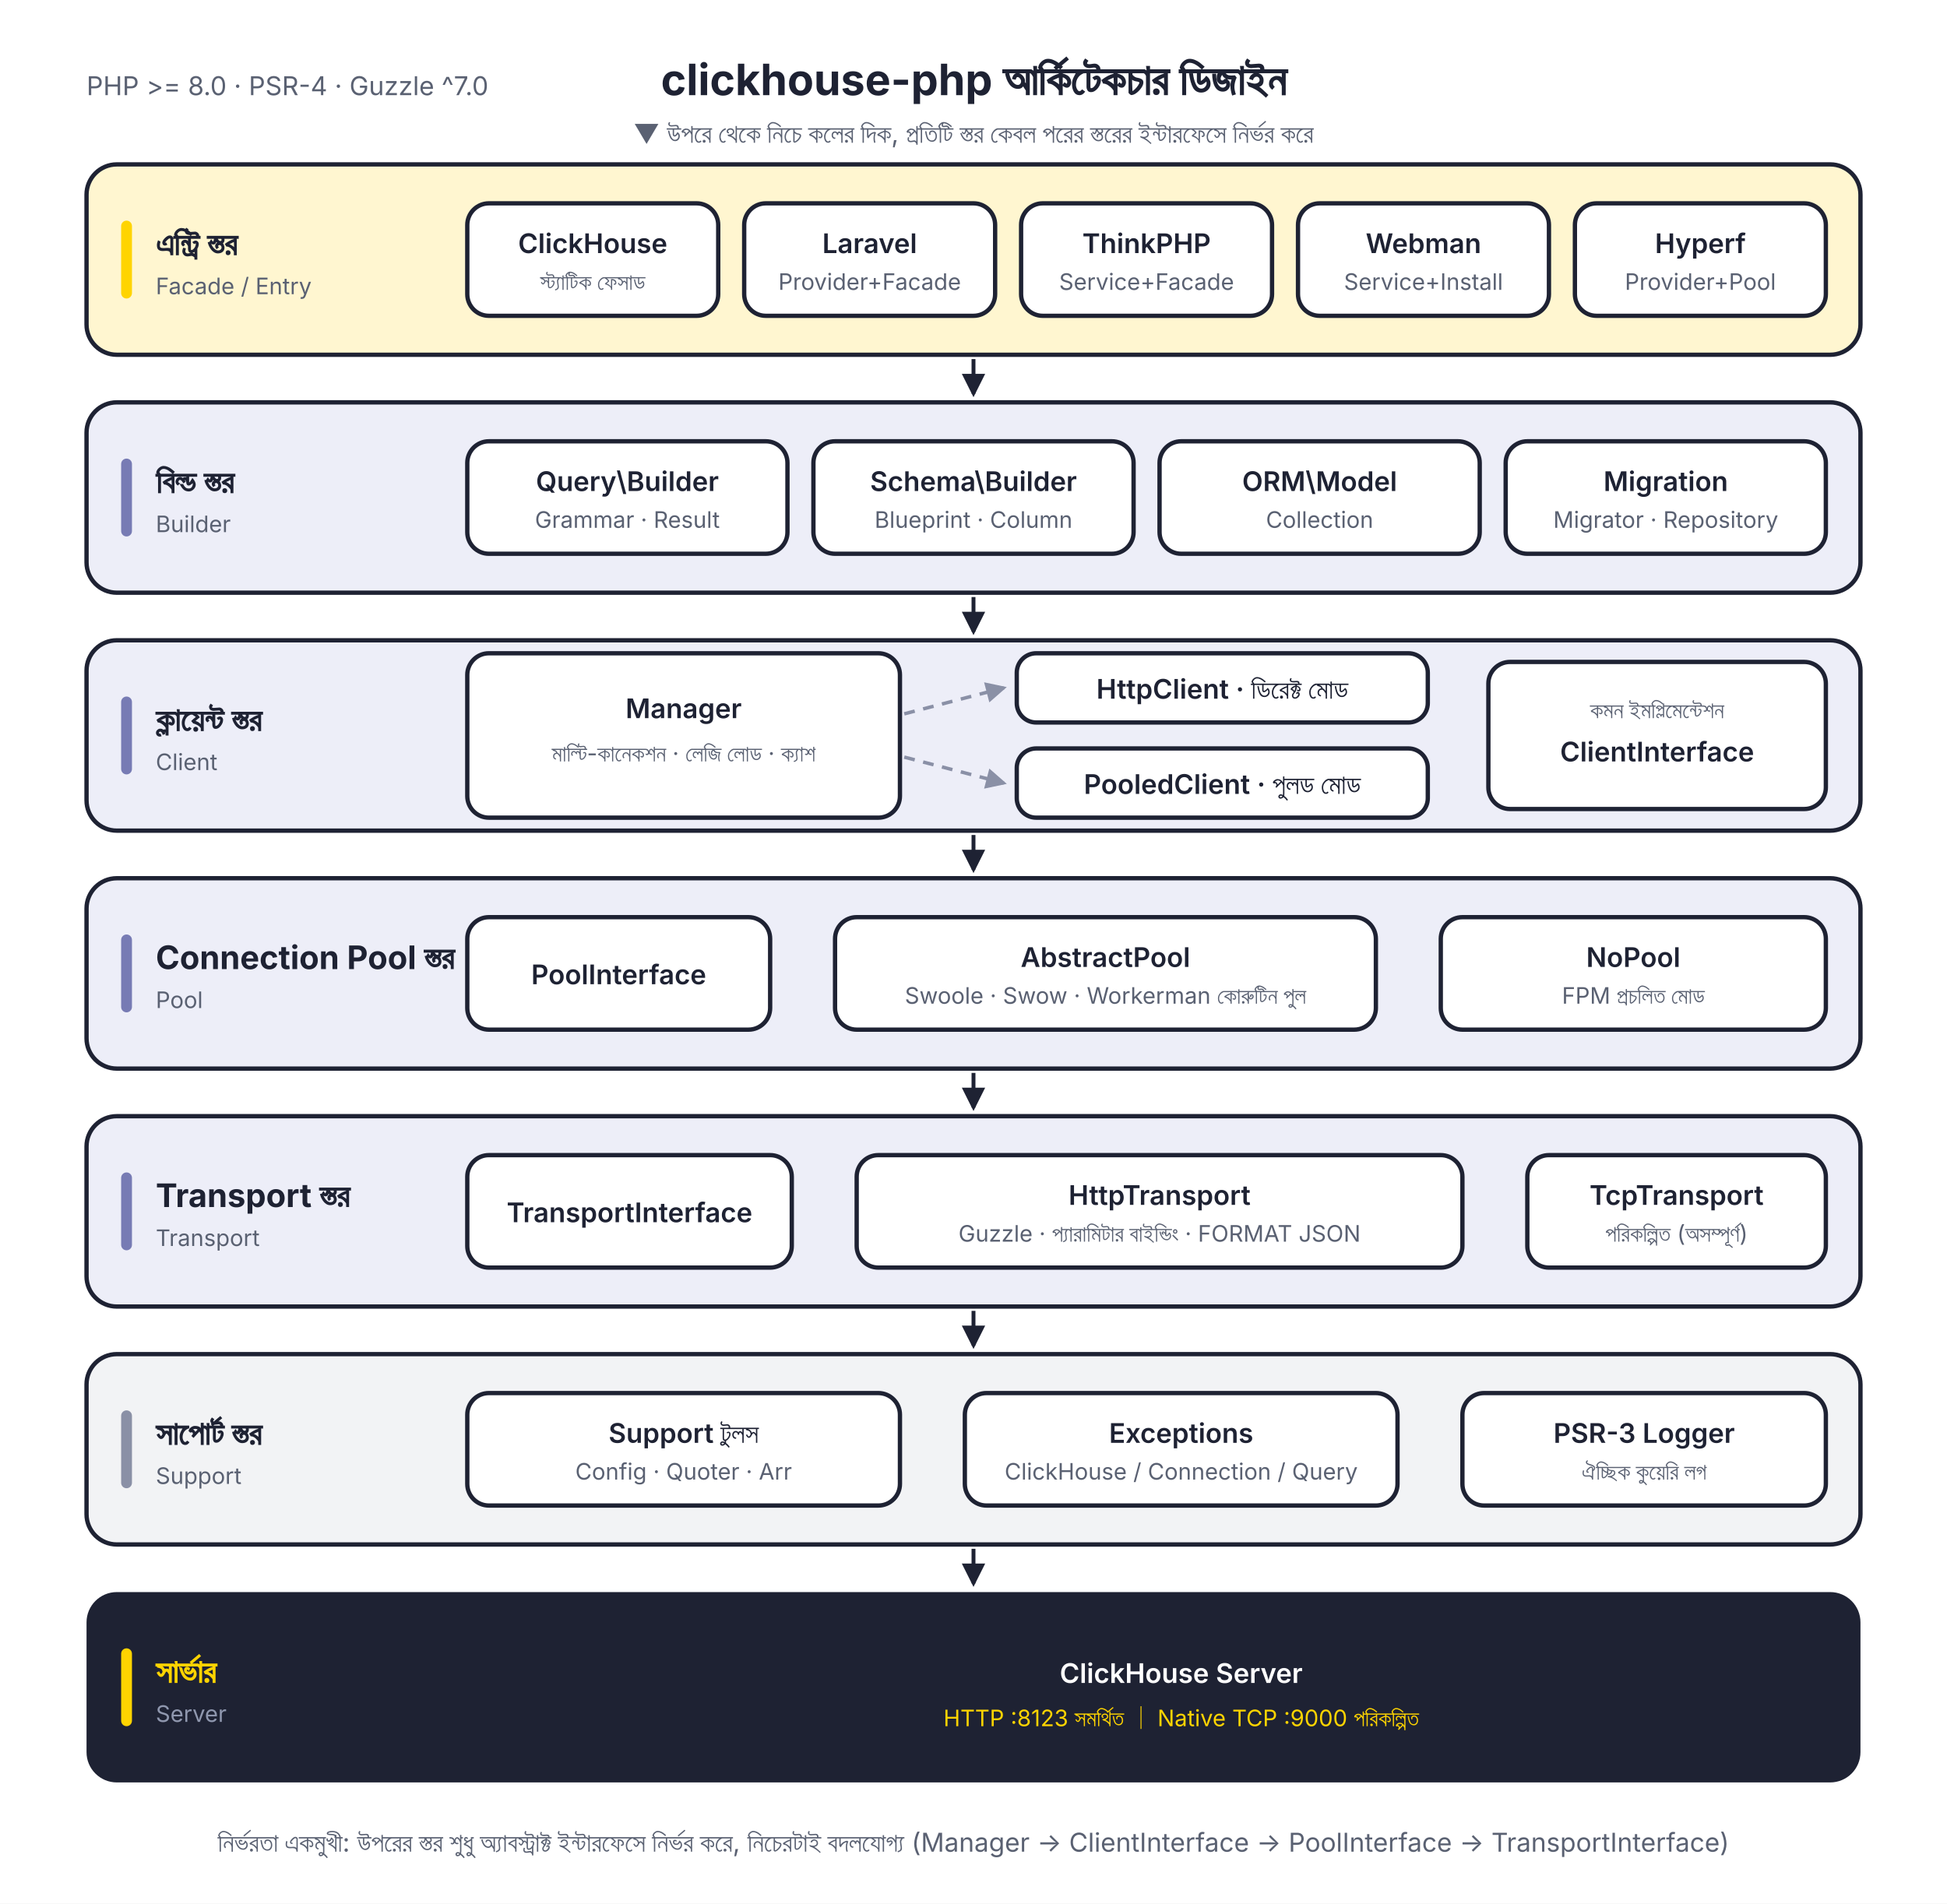
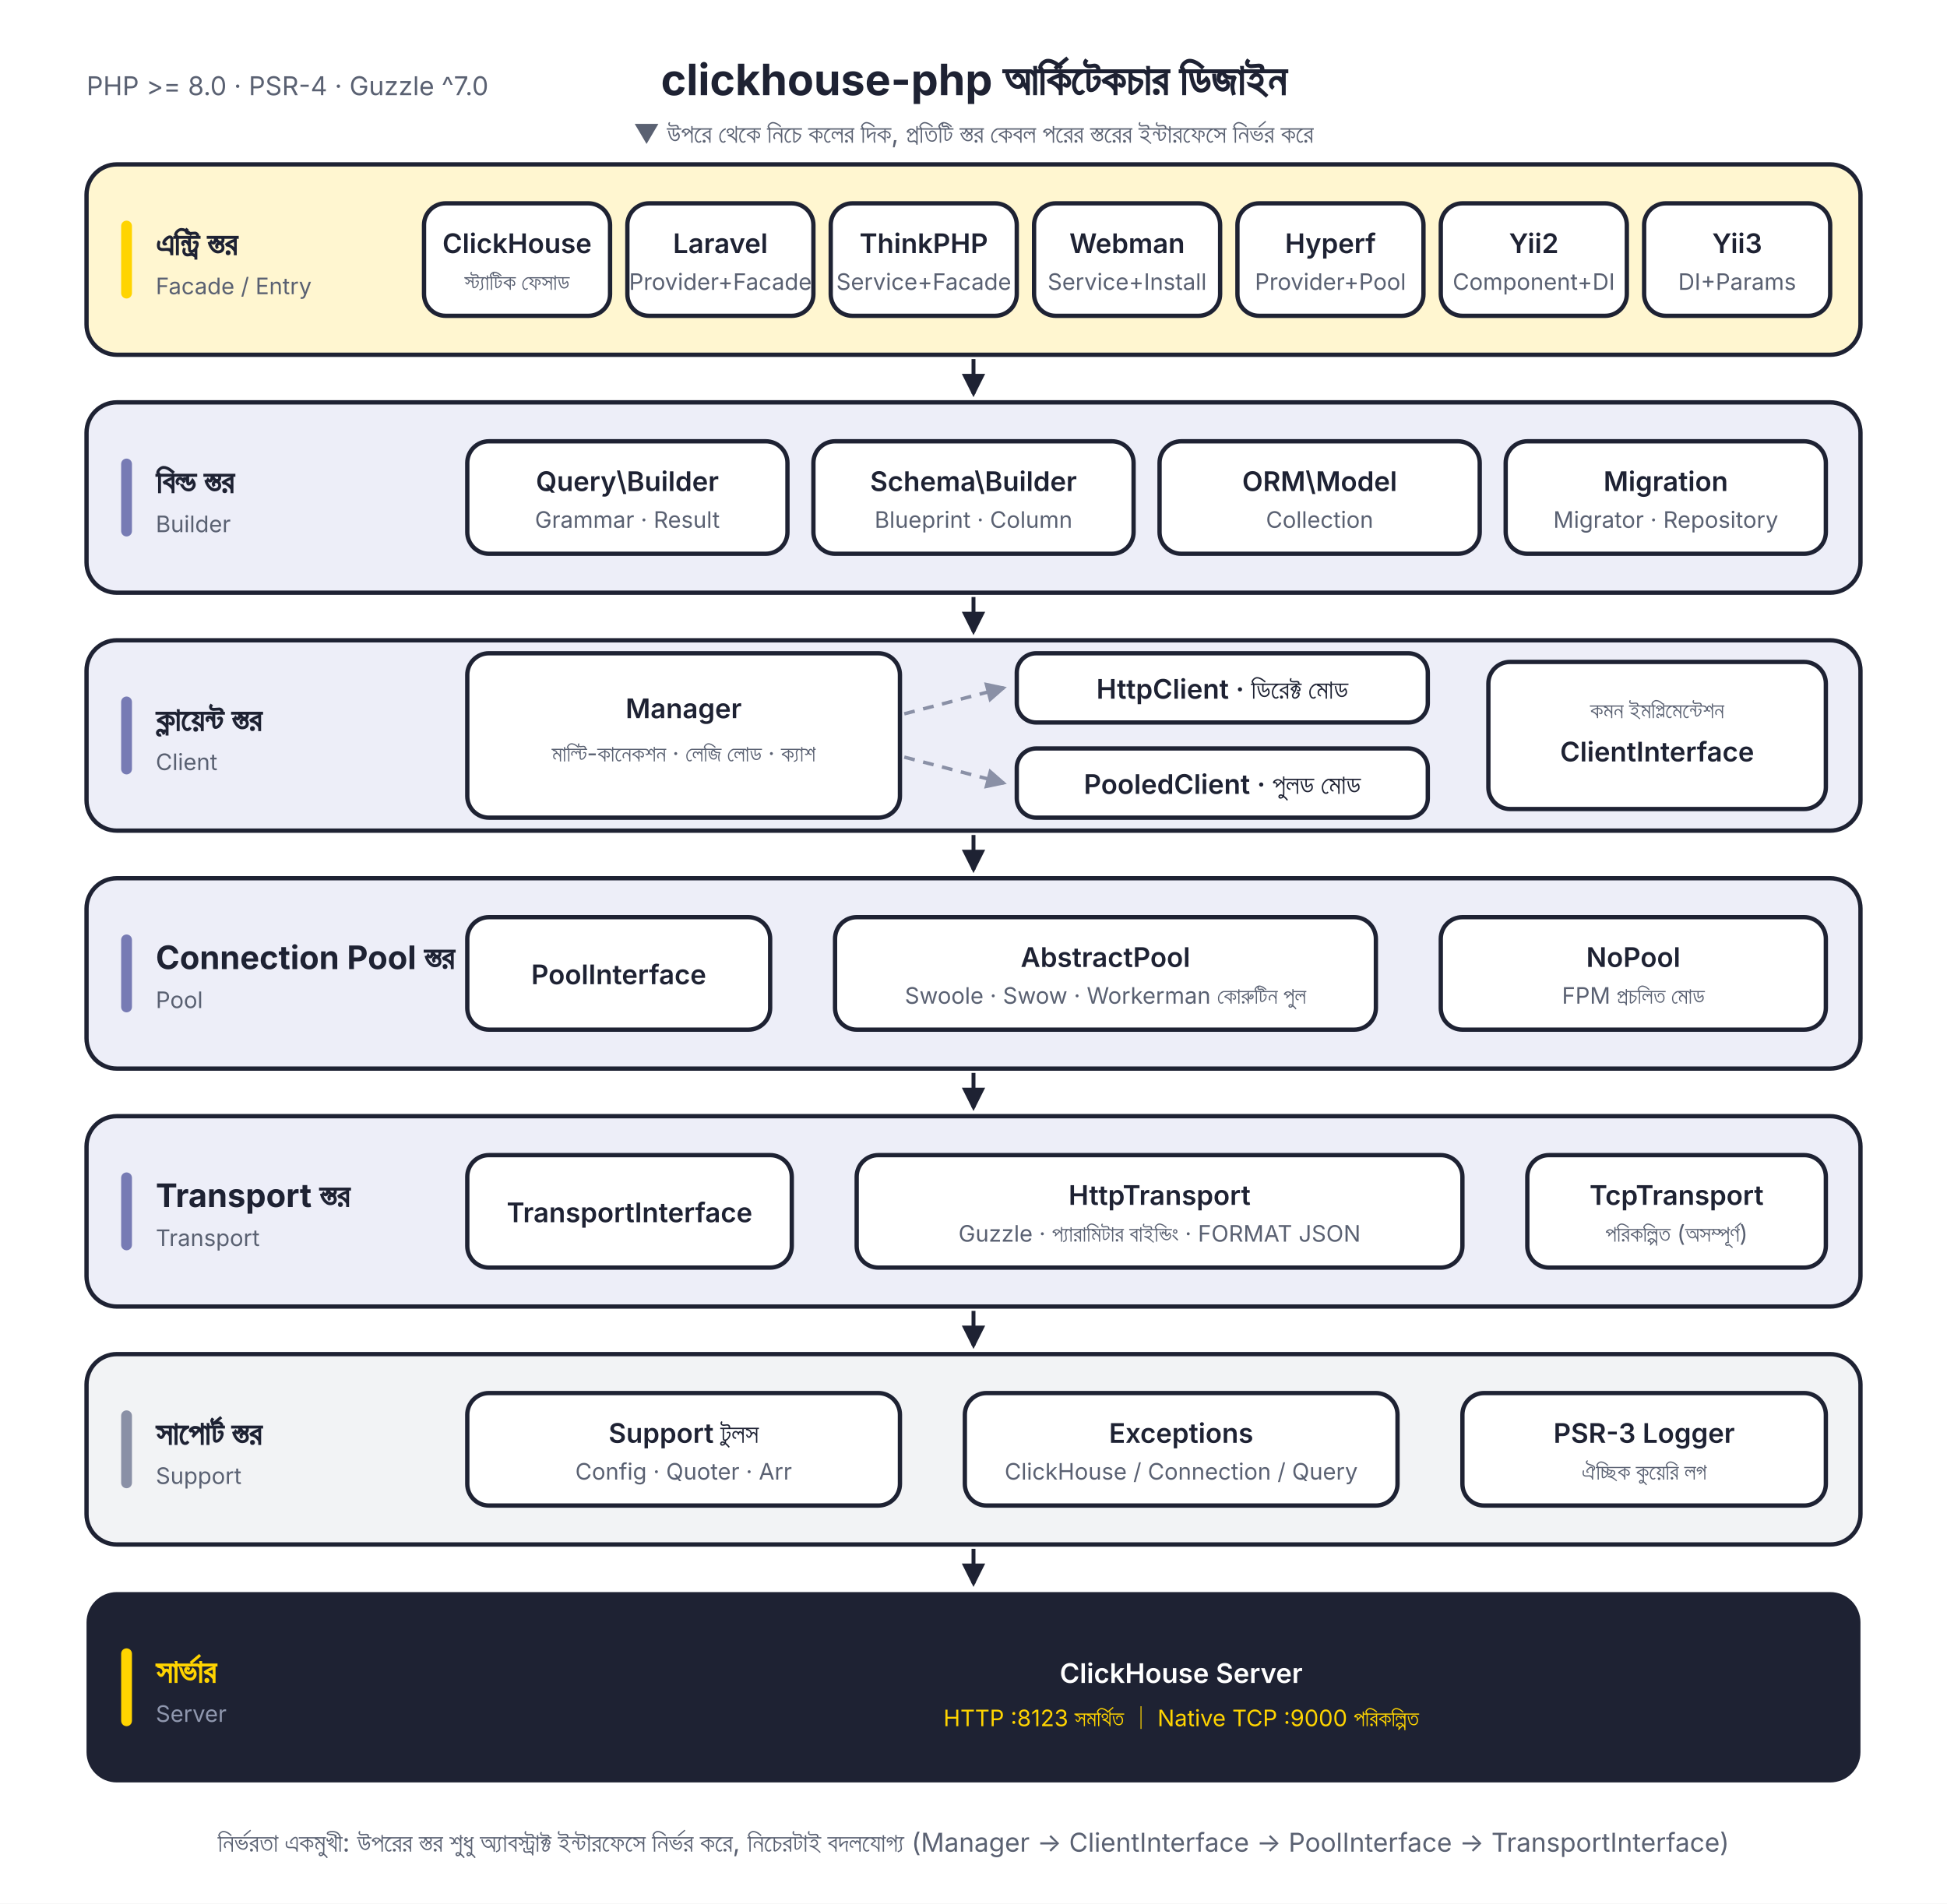
<svg xmlns="http://www.w3.org/2000/svg" width="900" height="880" viewBox="0 0 900 880" role="img" aria-labelledby="archTitle archDesc">
  <style>
    text{font-family:system-ui,-apple-system,"Segoe UI","PingFang SC","Microsoft YaHei",sans-serif;fill:#1E2233}
    .ttl{font-size:20px;font-weight:700}
    .sub{font-size:12px;fill:#5A6172}
    .lt{font-size:15px;font-weight:700}
    .ls{font-size:10.5px;fill:#5A6172}
    .n{font-size:12.5px;font-weight:600}
    .d{font-size:10.5px;fill:#5A6172}
    .ctr{text-anchor:middle}
    .y{font-size:15px;font-weight:700;fill:#FFD400}
    .y2{font-size:10.5px;fill:#8F97AE}
    .w{font-size:12.5px;font-weight:600;fill:#FFFFFF}
    .w2{font-size:10.5px;fill:#FFD400}
    .bar{stroke:none}
    .bx{fill:#fff;stroke:#1E2233;stroke-width:2}
    .band{stroke:#1E2233;stroke-width:2}
    .link{stroke:#1E2233;stroke-width:1.8;fill:none}
    .dash{stroke:#8A90A6;stroke-width:1.6;fill:none;stroke-dasharray:5 4}
  </style>
  <defs>
    <marker id="arw" viewBox="0 0 10 10" refX="8.5" refY="5" markerWidth="6" markerHeight="6" orient="auto">
      <path d="M0 0 10 5 0 10z" fill="#1E2233" />
    </marker>
    <marker id="arwg" viewBox="0 0 10 10" refX="8.5" refY="5" markerWidth="6" markerHeight="6" orient="auto">
      <path d="M0 0 10 5 0 10z" fill="#8A90A6" />
    </marker>
  </defs>
  <rect x="0" y="0" width="900" height="880" fill="#FFFFFF" />
  <text class="ttl ctr" x="450" y="44">clickhouse-php আর্কিটেকচার ডিজাইন</text>
  <text class="sub" x="40" y="44">PHP &gt;= 8.0 · PSR-4 · Guzzle ^7.0</text>
  <text class="sub ctr" x="450" y="66">▼ উপরে থেকে নিচে কলের দিক, প্রতিটি স্তর কেবল পরের স্তরের ইন্টারফেসে নির্ভর করে</text>
  <rect class="band" x="40" y="76" width="820" height="88" rx="14" fill="#FFF6D0" />
  <rect class="bar" x="56" y="102" width="5" height="36" rx="2.5" fill="#FFD400" />
  <text class="lt" x="72" y="118">এন্ট্রি স্তর</text>
  <text class="ls" x="72" y="136">Facade / Entry</text>
  <g>
-     <rect class="bx" x="216" y="94" width="116" height="52" rx="10" />
-     <text class="n ctr" x="274" y="117">ClickHouse</text>
-     <text class="d ctr" x="274" y="134">স্ট্যাটিক ফেসাড</text>
-     <rect class="bx" x="344" y="94" width="116" height="52" rx="10" />
-     <text class="n ctr" x="402" y="117">Laravel</text>
-     <text class="d ctr" x="402" y="134">Provider+Facade</text>
-     <rect class="bx" x="472" y="94" width="116" height="52" rx="10" />
-     <text class="n ctr" x="530" y="117">ThinkPHP</text>
-     <text class="d ctr" x="530" y="134">Service+Facade</text>
-     <rect class="bx" x="600" y="94" width="116" height="52" rx="10" />
-     <text class="n ctr" x="658" y="117">Webman</text>
-     <text class="d ctr" x="658" y="134">Service+Install</text>
-     <rect class="bx" x="728" y="94" width="116" height="52" rx="10" />
-     <text class="n ctr" x="786" y="117">Hyperf</text>
-     <text class="d ctr" x="786" y="134">Provider+Pool</text>
+     <rect class="bx" x="196" y="94" width="86" height="52" rx="10" />
+     <text class="n ctr" x="239" y="117">ClickHouse</text>
+     <text class="d ctr" x="239" y="134">স্ট্যাটিক ফেসাড</text>
+     <rect class="bx" x="290" y="94" width="86" height="52" rx="10" />
+     <text class="n ctr" x="333" y="117">Laravel</text>
+     <text class="d ctr" x="333" y="134">Provider+Facade</text>
+     <rect class="bx" x="384" y="94" width="86" height="52" rx="10" />
+     <text class="n ctr" x="427" y="117">ThinkPHP</text>
+     <text class="d ctr" x="427" y="134">Service+Facade</text>
+     <rect class="bx" x="478" y="94" width="86" height="52" rx="10" />
+     <text class="n ctr" x="521" y="117">Webman</text>
+     <text class="d ctr" x="521" y="134">Service+Install</text>
+     <rect class="bx" x="572" y="94" width="86" height="52" rx="10" />
+     <text class="n ctr" x="615" y="117">Hyperf</text>
+     <text class="d ctr" x="615" y="134">Provider+Pool</text>
+     <rect class="bx" x="666" y="94" width="86" height="52" rx="10" />
+     <text class="n ctr" x="709" y="117">Yii2</text>
+     <text class="d ctr" x="709" y="134">Component+DI</text>
+     <rect class="bx" x="760" y="94" width="86" height="52" rx="10" />
+     <text class="n ctr" x="803" y="117">Yii3</text>
+     <text class="d ctr" x="803" y="134">DI+Params</text>
  </g>
  <line class="link" x1="450" y1="166" x2="450" y2="182" marker-end="url(#arw)" />
  <rect class="band" x="40" y="186" width="820" height="88" rx="14" fill="#EDEEF8" />
  <rect class="bar" x="56" y="212" width="5" height="36" rx="2.5" fill="#777BB4" />
  <text class="lt" x="72" y="228">বিল্ড স্তর</text>
  <text class="ls" x="72" y="246">Builder</text>
  <g>
    <rect class="bx" x="216" y="204" width="148" height="52" rx="10" />
    <text class="n ctr" x="290" y="227">Query\Builder</text>
    <text class="d ctr" x="290" y="244">Grammar · Result</text>
    <rect class="bx" x="376" y="204" width="148" height="52" rx="10" />
    <text class="n ctr" x="450" y="227">Schema\Builder</text>
    <text class="d ctr" x="450" y="244">Blueprint · Column</text>
    <rect class="bx" x="536" y="204" width="148" height="52" rx="10" />
    <text class="n ctr" x="610" y="227">ORM\Model</text>
    <text class="d ctr" x="610" y="244">Collection</text>
    <rect class="bx" x="696" y="204" width="148" height="52" rx="10" />
    <text class="n ctr" x="770" y="227">Migration</text>
    <text class="d ctr" x="770" y="244">Migrator · Repository</text>
  </g>
  <line class="link" x1="450" y1="276" x2="450" y2="292" marker-end="url(#arw)" />
  <rect class="band" x="40" y="296" width="820" height="88" rx="14" fill="#EDEEF8" />
  <rect class="bar" x="56" y="322" width="5" height="36" rx="2.5" fill="#777BB4" />
  <text class="lt" x="72" y="338">ক্লায়েন্ট স্তর</text>
  <text class="ls" x="72" y="356">Client</text>
  <rect class="bx" x="216" y="302" width="200" height="76" rx="10" />
  <text class="n ctr" x="316" y="332">Manager</text>
  <text class="d ctr" x="316" y="352">মাল্টি-কানেকশন · লেজি লোড · ক্যাশ</text>
  <rect class="bx" x="470" y="302" width="190" height="32" rx="9" />
  <text class="n ctr" x="565" y="323">HttpClient · ডিরেক্ট মোড</text>
  <rect class="bx" x="470" y="346" width="190" height="32" rx="9" />
  <text class="n ctr" x="565" y="367">PooledClient · পুলড মোড</text>
  <line class="dash" x1="418" y1="330" x2="464" y2="318" marker-end="url(#arwg)" />
  <line class="dash" x1="418" y1="350" x2="464" y2="362" marker-end="url(#arwg)" />
  <rect class="bx" x="688" y="306" width="156" height="68" rx="10" />
  <text class="d ctr" x="766" y="332">কমন ইমপ্লিমেন্টেশন</text>
  <text class="n ctr" x="766" y="352">ClientInterface</text>
  <line class="link" x1="450" y1="386" x2="450" y2="402" marker-end="url(#arw)" />
  <rect class="band" x="40" y="406" width="820" height="88" rx="14" fill="#EDEEF8" />
  <rect class="bar" x="56" y="432" width="5" height="36" rx="2.5" fill="#777BB4" />
  <text class="lt" x="72" y="448">Connection Pool স্তর</text>
  <text class="ls" x="72" y="466">Pool</text>
  <rect class="bx" x="216" y="424" width="140" height="52" rx="10" />
  <text class="n ctr" x="286" y="455">PoolInterface</text>
  <rect class="bx" x="386" y="424" width="250" height="52" rx="10" />
  <text class="n ctr" x="511" y="447">AbstractPool</text>
  <text class="d ctr" x="511" y="464">Swoole · Swow · Workerman কোরুটিন পুল</text>
  <rect class="bx" x="666" y="424" width="178" height="52" rx="10" />
  <text class="n ctr" x="755" y="447">NoPool</text>
  <text class="d ctr" x="755" y="464">FPM প্রচলিত মোড</text>
  <line class="link" x1="450" y1="496" x2="450" y2="512" marker-end="url(#arw)" />
  <rect class="band" x="40" y="516" width="820" height="88" rx="14" fill="#EDEEF8" />
  <rect class="bar" x="56" y="542" width="5" height="36" rx="2.5" fill="#777BB4" />
  <text class="lt" x="72" y="558">Transport স্তর</text>
  <text class="ls" x="72" y="576">Transport</text>
  <rect class="bx" x="216" y="534" width="150" height="52" rx="10" />
  <text class="n ctr" x="291" y="565">TransportInterface</text>
  <rect class="bx" x="396" y="534" width="280" height="52" rx="10" />
  <text class="n ctr" x="536" y="557">HttpTransport</text>
  <text class="d ctr" x="536" y="574">Guzzle · প্যারামিটার বাইন্ডিং · FORMAT JSON</text>
  <rect class="bx" x="706" y="534" width="138" height="52" rx="10" />
  <text class="n ctr" x="775" y="557">TcpTransport</text>
  <text class="d ctr" x="775" y="574">পরিকল্পিত (অসম্পূর্ণ)</text>
  <line class="link" x1="450" y1="606" x2="450" y2="622" marker-end="url(#arw)" />
  <rect class="band" x="40" y="626" width="820" height="88" rx="14" fill="#F2F3F5" />
  <rect class="bar" x="56" y="652" width="5" height="36" rx="2.5" fill="#8A90A6" />
  <text class="lt" x="72" y="668">সাপোর্ট স্তর</text>
  <text class="ls" x="72" y="686">Support</text>
  <rect class="bx" x="216" y="644" width="200" height="52" rx="10" />
  <text class="n ctr" x="316" y="667">Support টুলস</text>
  <text class="d ctr" x="316" y="684">Config · Quoter · Arr</text>
  <rect class="bx" x="446" y="644" width="200" height="52" rx="10" />
  <text class="n ctr" x="546" y="667">Exceptions</text>
  <text class="d ctr" x="546" y="684">ClickHouse / Connection / Query</text>
  <rect class="bx" x="676" y="644" width="168" height="52" rx="10" />
  <text class="n ctr" x="760" y="667">PSR-3 Logger</text>
  <text class="d ctr" x="760" y="684">ঐচ্ছিক কুয়েরি লগ</text>
  <line class="link" x1="450" y1="716" x2="450" y2="732" marker-end="url(#arw)" />
  <rect x="40" y="736" width="820" height="88" rx="14" fill="#1E2233" />
  <rect x="56" y="762" width="5" height="36" rx="2.5" fill="#FFD400" />
  <text class="y" x="72" y="778">সার্ভার</text>
  <text class="y2" x="72" y="796">Server</text>
  <text class="w ctr" x="546" y="778">ClickHouse Server</text>
  <text class="w2 ctr" x="546" y="798">HTTP :8123 সমর্থিত ｜ Native TCP :9000 পরিকল্পিত</text>
  <text class="sub ctr" x="450" y="856">নির্ভরতা একমুখী: উপরের স্তর শুধু অ্যাবস্ট্রাক্ট ইন্টারফেসে নির্ভর করে, নিচেরটাই বদলযোগ্য (Manager → ClientInterface → PoolInterface → TransportInterface)</text>
</svg>
